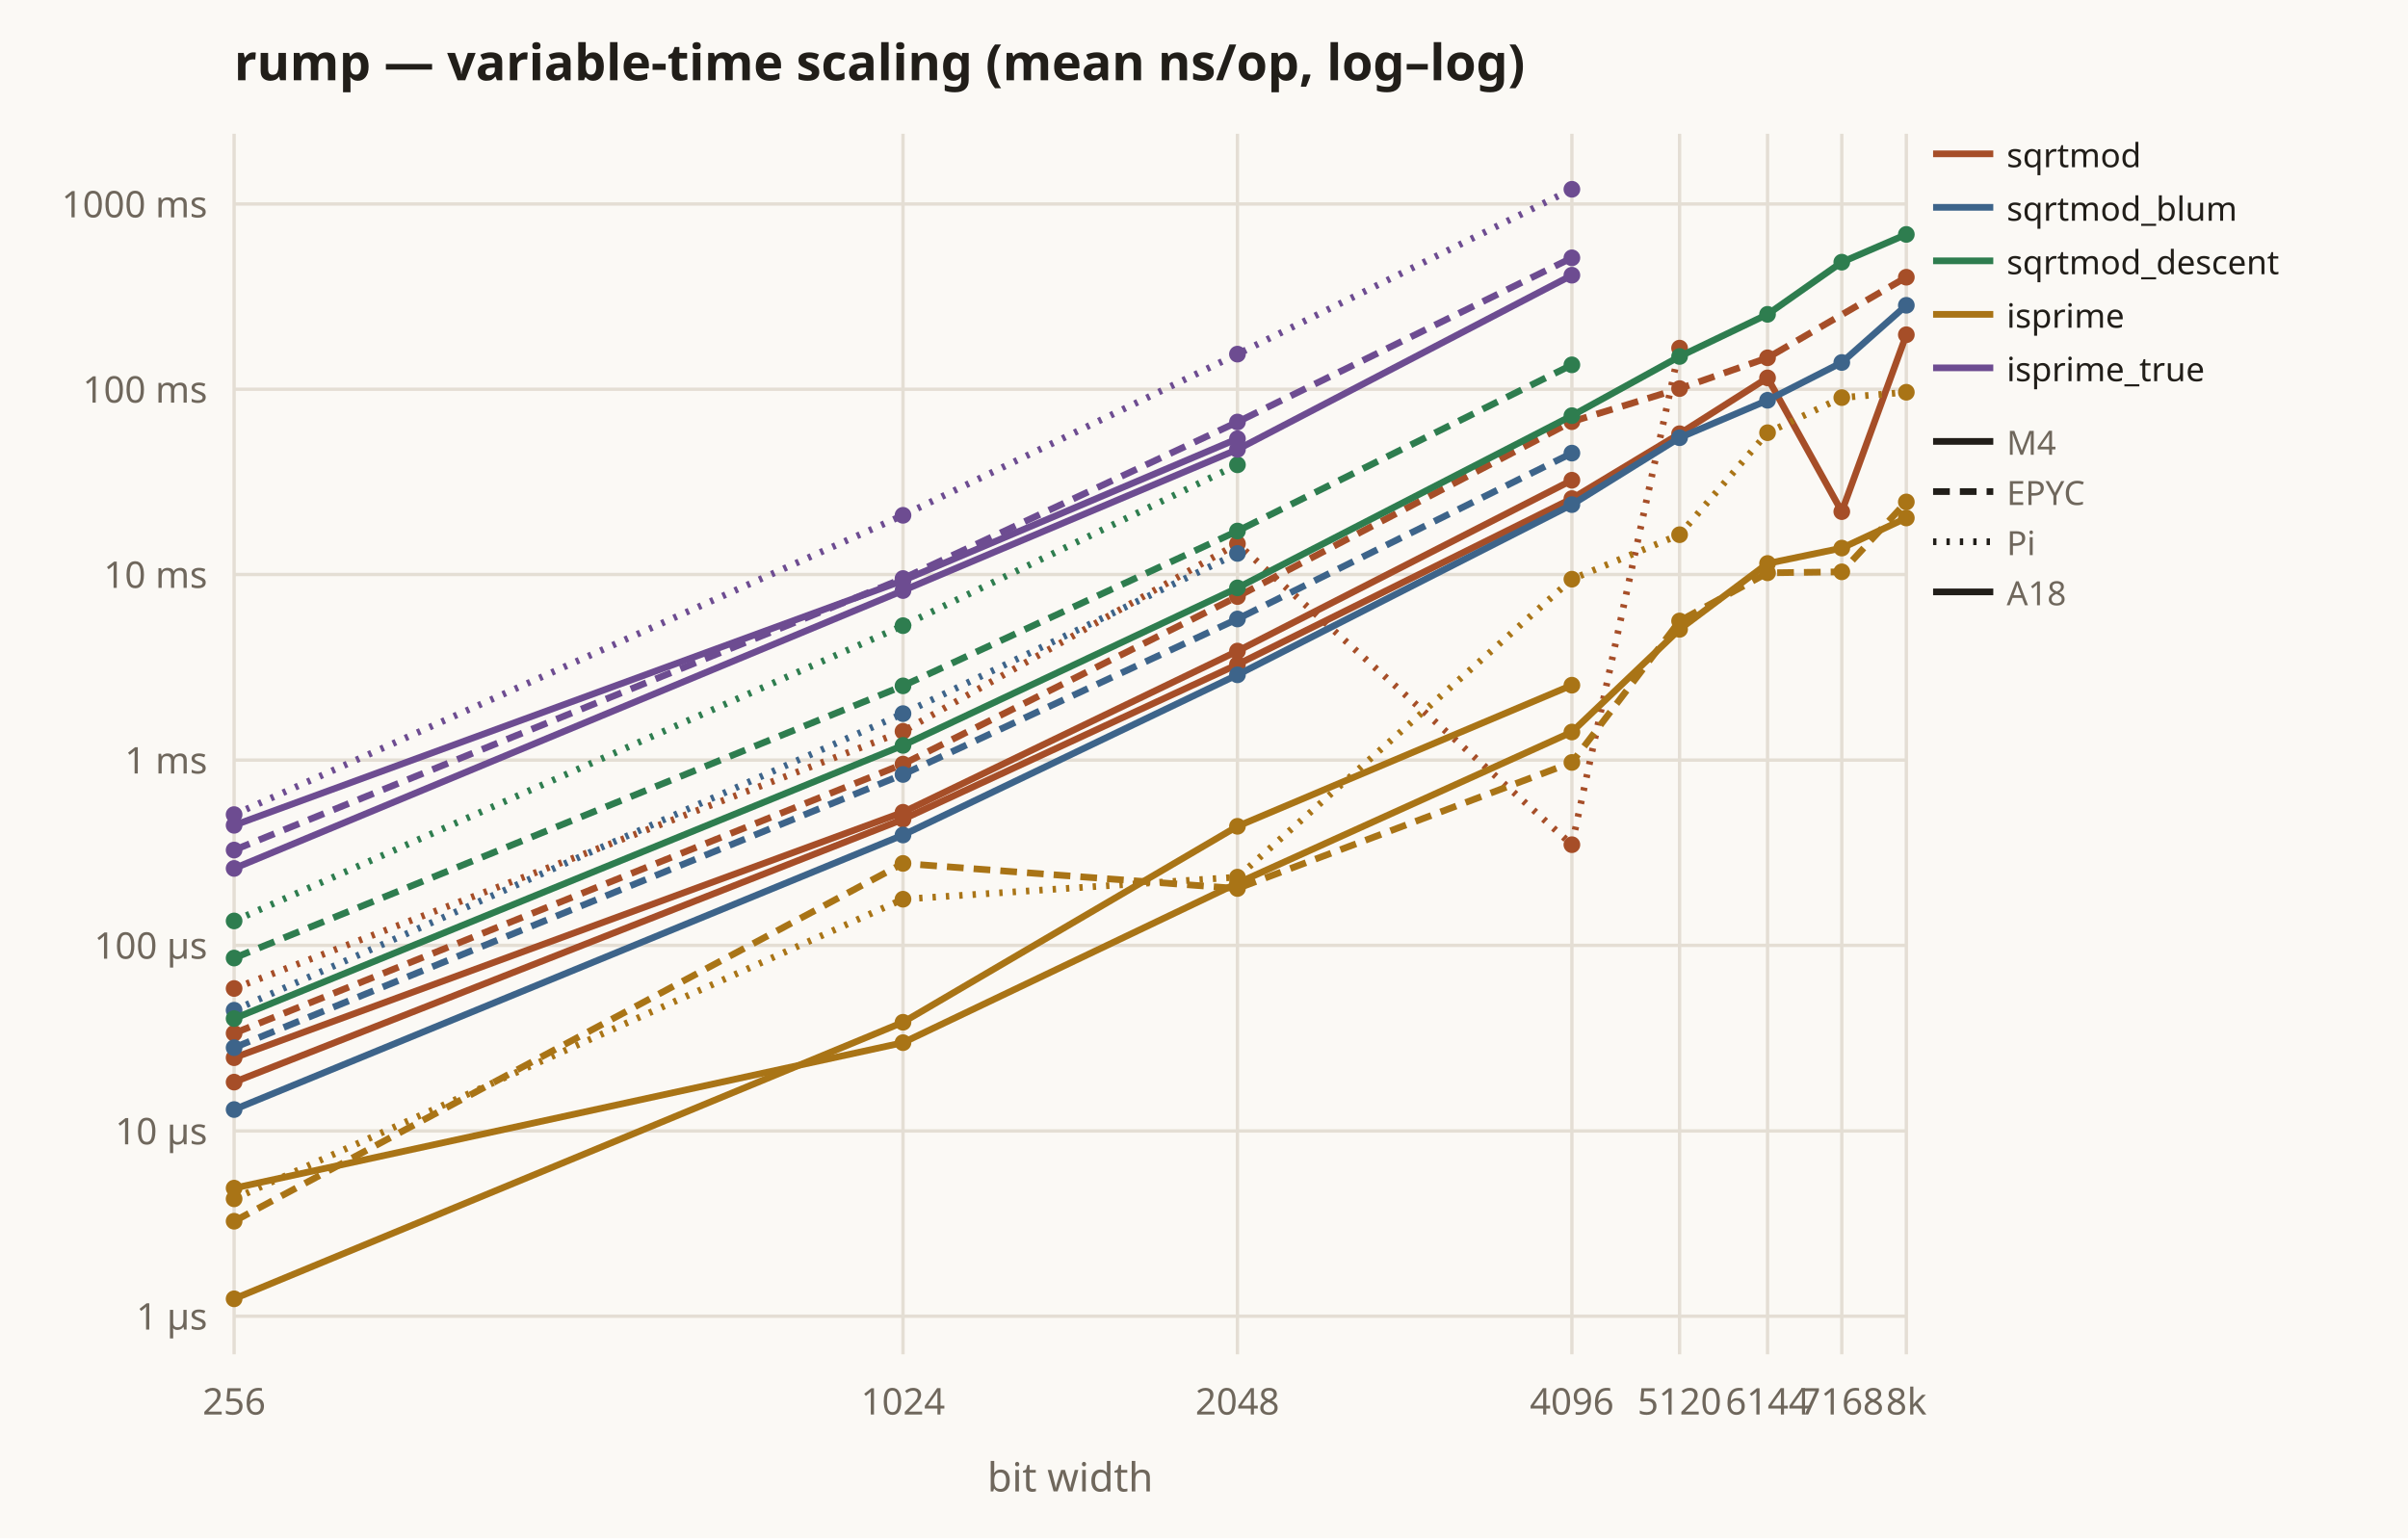
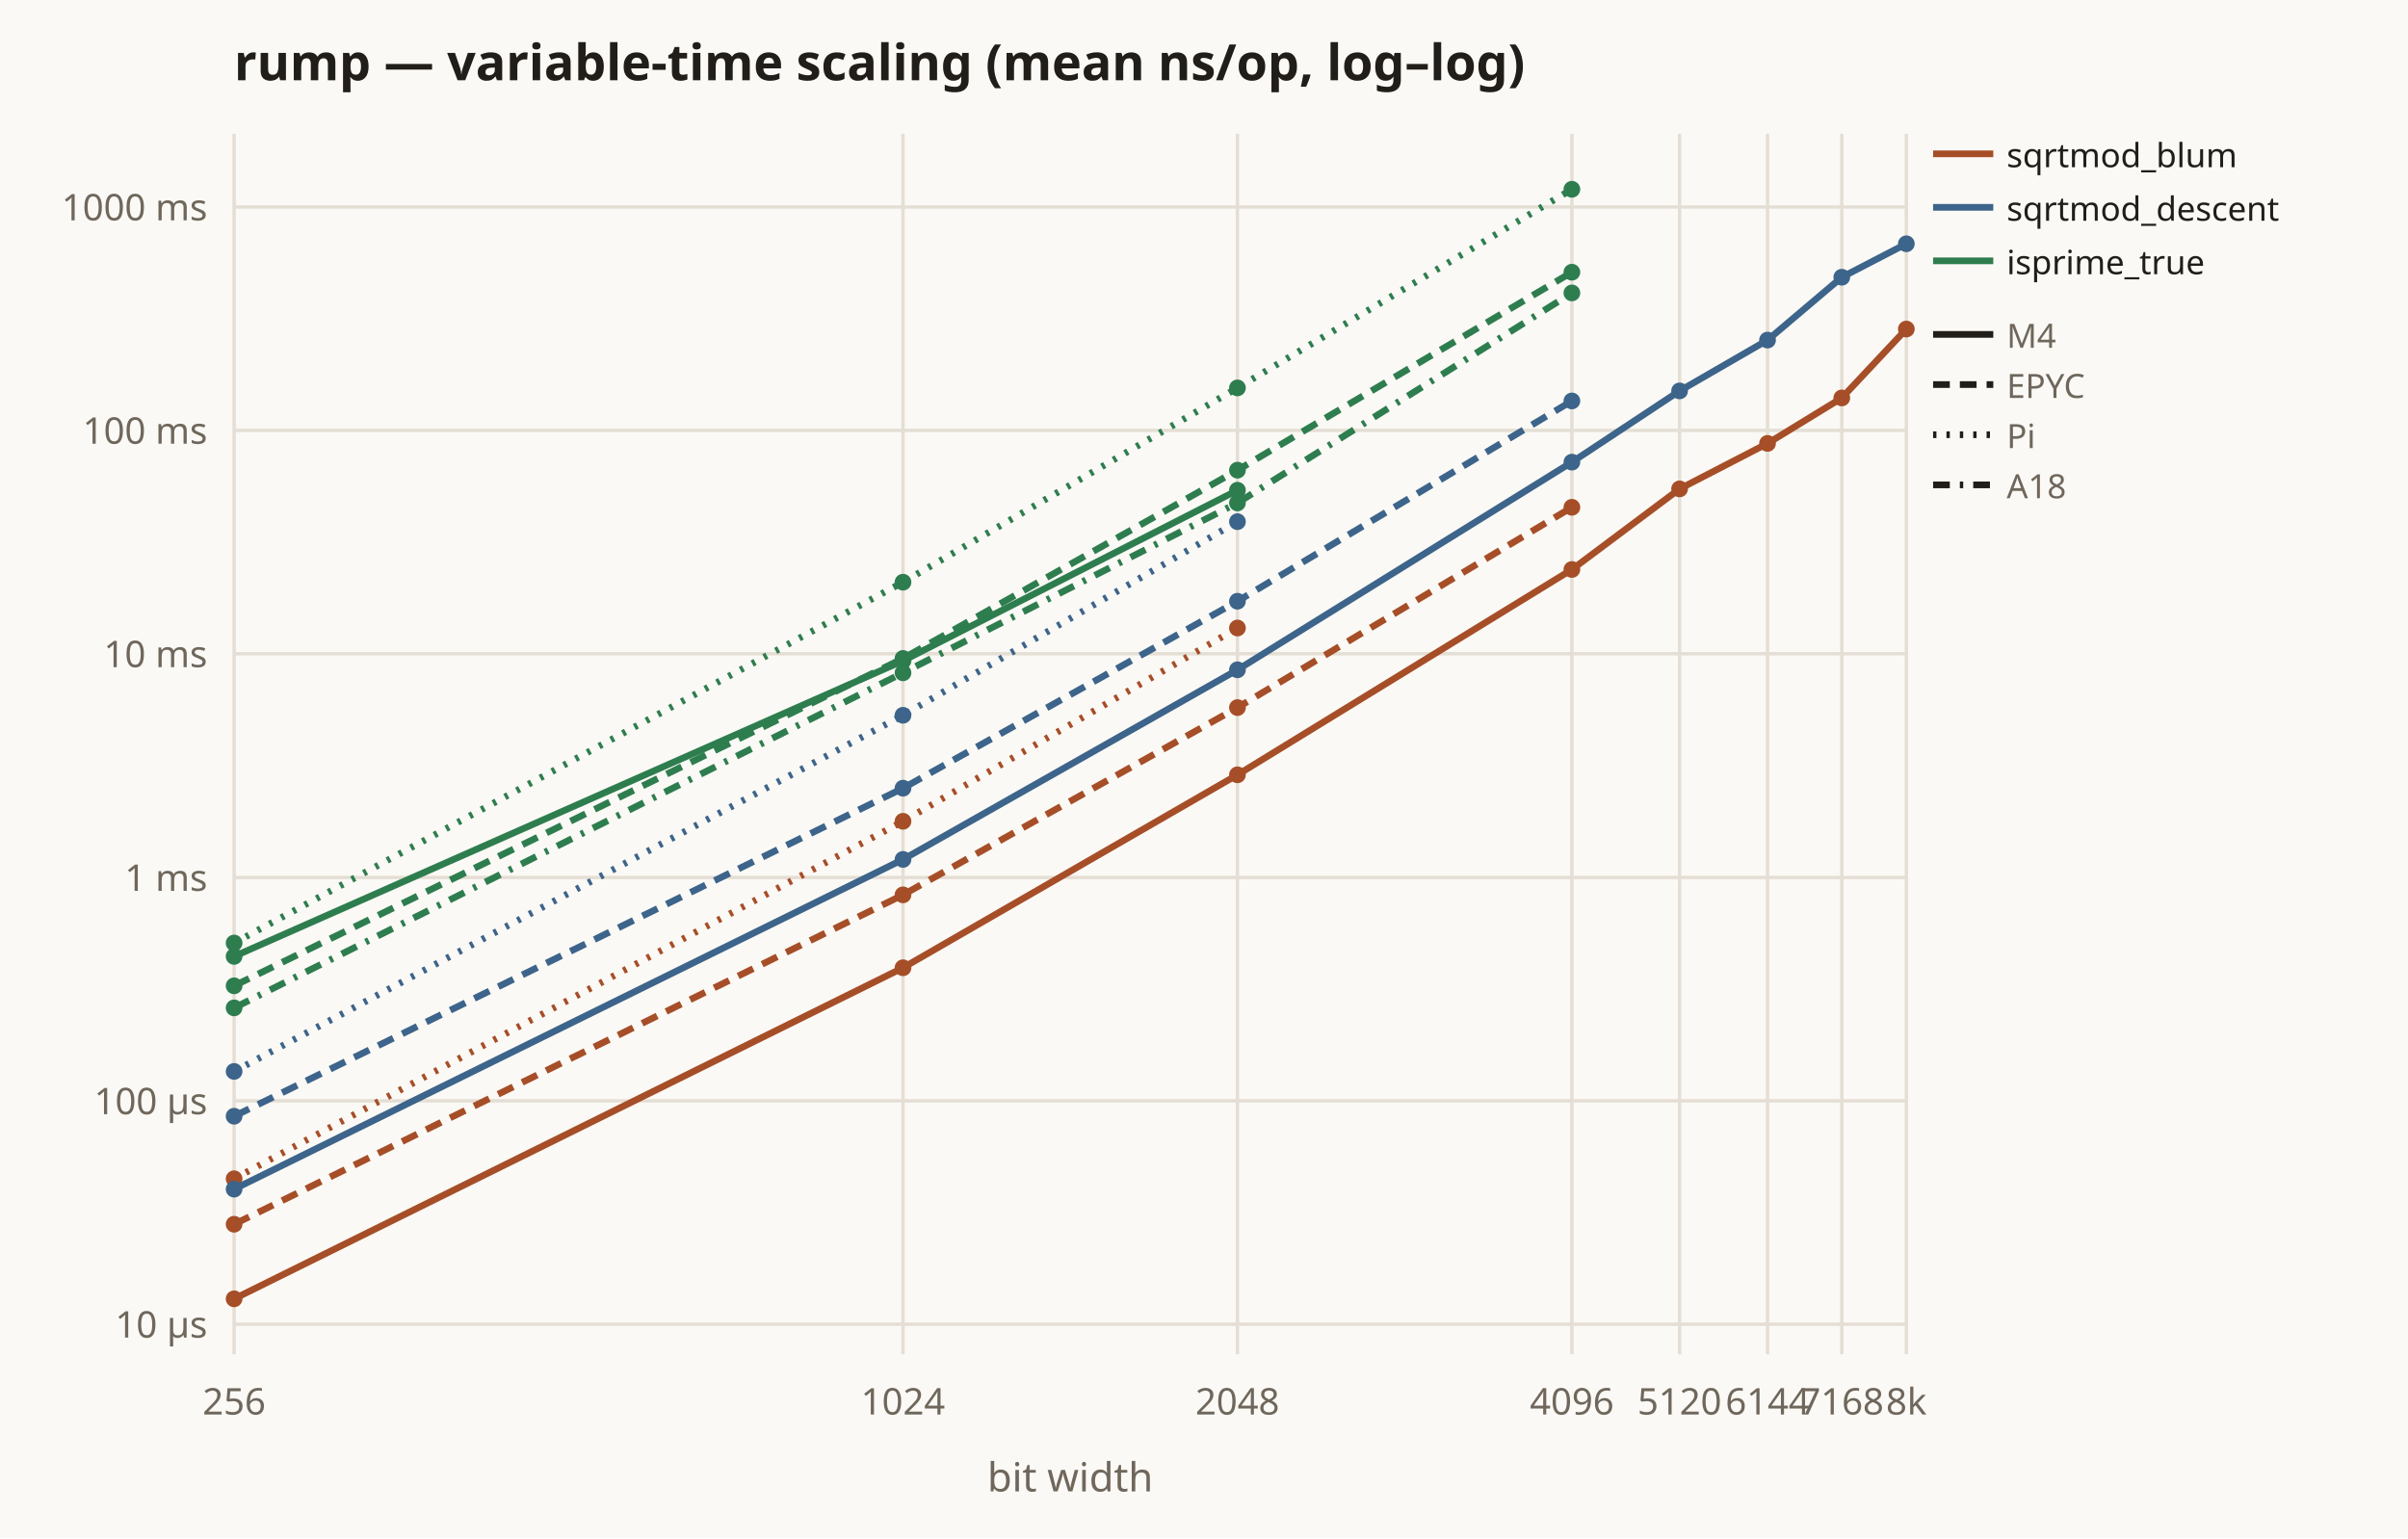
<svg xmlns="http://www.w3.org/2000/svg" width="720" height="460" viewBox="0 0 720 460" font-family="system-ui,sans-serif">
  <rect width="720" height="460" fill="#FBF9F5" />
  <text x="70" y="24" font-size="15" font-weight="600" fill="#211E19">rump — variable-time scaling (mean ns/op, log–log)</text>
  <line x1="70.0" y1="40" x2="70.0" y2="405" stroke="#E4DED4" />
  <text x="70.0" y="423" font-size="11" fill="#6F675C" text-anchor="middle">256</text>
  <line x1="270.0" y1="40" x2="270.0" y2="405" stroke="#E4DED4" />
  <text x="270.0" y="423" font-size="11" fill="#6F675C" text-anchor="middle">1024</text>
  <line x1="370.0" y1="40" x2="370.0" y2="405" stroke="#E4DED4" />
  <text x="370.0" y="423" font-size="11" fill="#6F675C" text-anchor="middle">2048</text>
  <line x1="470.0" y1="40" x2="470.0" y2="405" stroke="#E4DED4" />
  <text x="470.0" y="423" font-size="11" fill="#6F675C" text-anchor="middle">4096</text>
  <line x1="502.2" y1="40" x2="502.2" y2="405" stroke="#E4DED4" />
  <text x="502.2" y="423" font-size="11" fill="#6F675C" text-anchor="middle">5120</text>
  <line x1="528.5" y1="40" x2="528.5" y2="405" stroke="#E4DED4" />
  <text x="528.5" y="423" font-size="11" fill="#6F675C" text-anchor="middle">6144</text>
  <line x1="550.7" y1="40" x2="550.7" y2="405" stroke="#E4DED4" />
  <text x="550.7" y="423" font-size="11" fill="#6F675C" text-anchor="middle">7168</text>
  <line x1="570.0" y1="40" x2="570.0" y2="405" stroke="#E4DED4" />
  <text x="570.0" y="423" font-size="11" fill="#6F675C" text-anchor="middle">8k</text>
  <text x="320" y="446" font-size="12" fill="#6F675C" text-anchor="middle">bit width</text>
-   <line x1="70" y1="393.6" x2="570" y2="393.6" stroke="#E4DED4" />
-   <text x="62" y="397.6" font-size="11" fill="#6F675C" text-anchor="end">1 µs</text>
-   <line x1="70" y1="338.2" x2="570" y2="338.2" stroke="#E4DED4" />
-   <text x="62" y="342.2" font-size="11" fill="#6F675C" text-anchor="end">10 µs</text>
-   <line x1="70" y1="282.7" x2="570" y2="282.7" stroke="#E4DED4" />
-   <text x="62" y="286.7" font-size="11" fill="#6F675C" text-anchor="end">100 µs</text>
-   <line x1="70" y1="227.3" x2="570" y2="227.3" stroke="#E4DED4" />
-   <text x="62" y="231.3" font-size="11" fill="#6F675C" text-anchor="end">1 ms</text>
-   <line x1="70" y1="171.8" x2="570" y2="171.8" stroke="#E4DED4" />
-   <text x="62" y="175.8" font-size="11" fill="#6F675C" text-anchor="end">10 ms</text>
-   <line x1="70" y1="116.4" x2="570" y2="116.4" stroke="#E4DED4" />
-   <text x="62" y="120.4" font-size="11" fill="#6F675C" text-anchor="end">100 ms</text>
-   <line x1="70" y1="61.0" x2="570" y2="61.0" stroke="#E4DED4" />
-   <text x="62" y="65.0" font-size="11" fill="#6F675C" text-anchor="end">1000 ms</text>
-   <path d="M70.0,323.6 L270.0,245.0 L370.0,198.7 L470.0,149.1 L502.2,129.7 L528.5,113.0 L550.7,153.0 L570.0,100.1" fill="none" stroke="#A64E28" stroke-width="2" />
-   <circle cx="70.0" cy="323.6" r="2.5" fill="#A64E28" />
-   <circle cx="270.0" cy="245.0" r="2.5" fill="#A64E28" />
-   <circle cx="370.0" cy="198.7" r="2.5" fill="#A64E28" />
-   <circle cx="470.0" cy="149.1" r="2.5" fill="#A64E28" />
-   <circle cx="502.2" cy="129.7" r="2.5" fill="#A64E28" />
-   <circle cx="528.5" cy="113.0" r="2.5" fill="#A64E28" />
-   <circle cx="550.7" cy="153.0" r="2.5" fill="#A64E28" />
-   <circle cx="570.0" cy="100.1" r="2.5" fill="#A64E28" />
-   <path d="M70.0,309.0 L270.0,228.5 L370.0,178.4 L470.0,126.1 L502.2,116.2 L528.5,107.0 L570.0,82.9" fill="none" stroke="#A64E28" stroke-width="2" stroke-dasharray="5,3" />
-   <circle cx="70.0" cy="309.0" r="2.5" fill="#A64E28" />
-   <circle cx="270.0" cy="228.5" r="2.5" fill="#A64E28" />
-   <circle cx="370.0" cy="178.4" r="2.5" fill="#A64E28" />
-   <circle cx="470.0" cy="126.1" r="2.5" fill="#A64E28" />
-   <circle cx="502.2" cy="116.2" r="2.5" fill="#A64E28" />
-   <circle cx="528.5" cy="107.0" r="2.5" fill="#A64E28" />
-   <circle cx="570.0" cy="82.9" r="2.5" fill="#A64E28" />
-   <path d="M70.0,295.6 L270.0,218.7 L370.0,162.6 L470.0,252.6 L502.2,104.1" fill="none" stroke="#A64E28" stroke-width="2" stroke-dasharray="1,3" />
-   <circle cx="70.0" cy="295.6" r="2.5" fill="#A64E28" />
-   <circle cx="270.0" cy="218.7" r="2.5" fill="#A64E28" />
-   <circle cx="370.0" cy="162.6" r="2.5" fill="#A64E28" />
-   <circle cx="470.0" cy="252.6" r="2.5" fill="#A64E28" />
-   <circle cx="502.2" cy="104.1" r="2.5" fill="#A64E28" />
-   <path d="M70.0,316.3 L270.0,242.9 L370.0,194.7 L470.0,143.6" fill="none" stroke="#A64E28" stroke-width="2" />
-   <circle cx="70.0" cy="316.3" r="2.5" fill="#A64E28" />
-   <circle cx="270.0" cy="242.9" r="2.5" fill="#A64E28" />
-   <circle cx="370.0" cy="194.7" r="2.5" fill="#A64E28" />
-   <circle cx="470.0" cy="143.6" r="2.5" fill="#A64E28" />
-   <path d="M70.0,331.8 L270.0,249.7 L370.0,201.8 L470.0,150.9 L502.2,130.9 L528.5,119.7 L550.7,108.4 L570.0,91.3" fill="none" stroke="#3D648A" stroke-width="2" />
-   <circle cx="70.0" cy="331.8" r="2.5" fill="#3D648A" />
-   <circle cx="270.0" cy="249.7" r="2.5" fill="#3D648A" />
-   <circle cx="370.0" cy="201.8" r="2.5" fill="#3D648A" />
-   <circle cx="470.0" cy="150.9" r="2.5" fill="#3D648A" />
-   <circle cx="502.2" cy="130.9" r="2.5" fill="#3D648A" />
-   <circle cx="528.5" cy="119.7" r="2.5" fill="#3D648A" />
-   <circle cx="550.7" cy="108.4" r="2.5" fill="#3D648A" />
-   <circle cx="570.0" cy="91.3" r="2.5" fill="#3D648A" />
-   <path d="M70.0,313.3 L270.0,231.6 L370.0,185.1 L470.0,135.5" fill="none" stroke="#3D648A" stroke-width="2" stroke-dasharray="5,3" />
-   <circle cx="70.0" cy="313.3" r="2.5" fill="#3D648A" />
-   <circle cx="270.0" cy="231.6" r="2.5" fill="#3D648A" />
-   <circle cx="370.0" cy="185.1" r="2.5" fill="#3D648A" />
-   <circle cx="470.0" cy="135.5" r="2.5" fill="#3D648A" />
-   <path d="M70.0,302.1 L270.0,213.4 L370.0,165.5" fill="none" stroke="#3D648A" stroke-width="2" stroke-dasharray="1,3" />
-   <circle cx="70.0" cy="302.1" r="2.5" fill="#3D648A" />
-   <circle cx="270.0" cy="213.4" r="2.5" fill="#3D648A" />
-   <circle cx="370.0" cy="165.5" r="2.5" fill="#3D648A" />
-   <path d="M70.0,304.6 L270.0,222.9 L370.0,175.8 L470.0,124.3 L502.2,106.6 L528.5,94.0 L550.7,78.4 L570.0,70.1" fill="none" stroke="#2E7D4F" stroke-width="2" />
-   <circle cx="70.0" cy="304.6" r="2.5" fill="#2E7D4F" />
-   <circle cx="270.0" cy="222.9" r="2.5" fill="#2E7D4F" />
-   <circle cx="370.0" cy="175.8" r="2.5" fill="#2E7D4F" />
-   <circle cx="470.0" cy="124.3" r="2.5" fill="#2E7D4F" />
-   <circle cx="502.2" cy="106.6" r="2.5" fill="#2E7D4F" />
-   <circle cx="528.5" cy="94.0" r="2.5" fill="#2E7D4F" />
-   <circle cx="550.7" cy="78.4" r="2.5" fill="#2E7D4F" />
-   <circle cx="570.0" cy="70.1" r="2.5" fill="#2E7D4F" />
-   <path d="M70.0,286.5 L270.0,205.1 L370.0,158.8 L470.0,109.1" fill="none" stroke="#2E7D4F" stroke-width="2" stroke-dasharray="5,3" />
-   <circle cx="70.0" cy="286.5" r="2.5" fill="#2E7D4F" />
-   <circle cx="270.0" cy="205.1" r="2.5" fill="#2E7D4F" />
-   <circle cx="370.0" cy="158.8" r="2.5" fill="#2E7D4F" />
-   <circle cx="470.0" cy="109.1" r="2.5" fill="#2E7D4F" />
-   <path d="M70.0,275.4 L270.0,187.1 L370.0,139.0" fill="none" stroke="#2E7D4F" stroke-width="2" stroke-dasharray="1,3" />
-   <circle cx="70.0" cy="275.4" r="2.5" fill="#2E7D4F" />
-   <circle cx="270.0" cy="187.1" r="2.5" fill="#2E7D4F" />
-   <circle cx="370.0" cy="139.0" r="2.5" fill="#2E7D4F" />
-   <path d="M70.0,355.3 L270.0,311.8 L370.0,264.1 L470.0,218.9 L502.2,188.2 L528.5,168.5 L550.7,163.9 L570.0,154.9" fill="none" stroke="#A97416" stroke-width="2" />
-   <circle cx="70.0" cy="355.3" r="2.5" fill="#A97416" />
-   <circle cx="270.0" cy="311.8" r="2.5" fill="#A97416" />
-   <circle cx="370.0" cy="264.1" r="2.5" fill="#A97416" />
-   <circle cx="470.0" cy="218.9" r="2.5" fill="#A97416" />
-   <circle cx="502.2" cy="188.2" r="2.5" fill="#A97416" />
-   <circle cx="528.5" cy="168.5" r="2.5" fill="#A97416" />
-   <circle cx="550.7" cy="163.9" r="2.5" fill="#A97416" />
-   <circle cx="570.0" cy="154.9" r="2.5" fill="#A97416" />
-   <path d="M70.0,365.2 L270.0,258.2 L370.0,265.7 L470.0,228.0 L502.2,185.7 L528.5,171.3 L550.7,171.0 L570.0,150.1" fill="none" stroke="#A97416" stroke-width="2" stroke-dasharray="5,3" />
-   <circle cx="70.0" cy="365.2" r="2.5" fill="#A97416" />
-   <circle cx="270.0" cy="258.2" r="2.5" fill="#A97416" />
-   <circle cx="370.0" cy="265.7" r="2.5" fill="#A97416" />
-   <circle cx="470.0" cy="228.0" r="2.5" fill="#A97416" />
-   <circle cx="502.2" cy="185.7" r="2.5" fill="#A97416" />
-   <circle cx="528.5" cy="171.3" r="2.5" fill="#A97416" />
-   <circle cx="550.7" cy="171.0" r="2.5" fill="#A97416" />
-   <circle cx="570.0" cy="150.1" r="2.5" fill="#A97416" />
-   <path d="M70.0,358.5 L270.0,268.9 L370.0,262.3 L470.0,173.2 L502.2,159.9 L528.5,129.4 L550.7,118.9 L570.0,117.3" fill="none" stroke="#A97416" stroke-width="2" stroke-dasharray="1,3" />
-   <circle cx="70.0" cy="358.5" r="2.5" fill="#A97416" />
-   <circle cx="270.0" cy="268.9" r="2.5" fill="#A97416" />
-   <circle cx="370.0" cy="262.3" r="2.5" fill="#A97416" />
-   <circle cx="470.0" cy="173.2" r="2.5" fill="#A97416" />
-   <circle cx="502.2" cy="159.9" r="2.5" fill="#A97416" />
-   <circle cx="528.5" cy="129.4" r="2.5" fill="#A97416" />
-   <circle cx="550.7" cy="118.9" r="2.5" fill="#A97416" />
-   <circle cx="570.0" cy="117.3" r="2.5" fill="#A97416" />
-   <path d="M70.0,388.4 L270.0,305.7 L370.0,247.1 L470.0,204.9" fill="none" stroke="#A97416" stroke-width="2" />
-   <circle cx="70.0" cy="388.4" r="2.5" fill="#A97416" />
-   <circle cx="270.0" cy="305.7" r="2.5" fill="#A97416" />
-   <circle cx="370.0" cy="247.1" r="2.5" fill="#A97416" />
-   <circle cx="470.0" cy="204.9" r="2.5" fill="#A97416" />
-   <path d="M70.0,246.8 L270.0,173.6 L370.0,131.2" fill="none" stroke="#6D4C91" stroke-width="2" />
-   <circle cx="70.0" cy="246.8" r="2.5" fill="#6D4C91" />
-   <circle cx="270.0" cy="173.6" r="2.5" fill="#6D4C91" />
-   <circle cx="370.0" cy="131.2" r="2.5" fill="#6D4C91" />
-   <path d="M70.0,254.2 L270.0,173.0 L370.0,126.2 L470.0,77.1" fill="none" stroke="#6D4C91" stroke-width="2" stroke-dasharray="5,3" />
-   <circle cx="70.0" cy="254.2" r="2.5" fill="#6D4C91" />
-   <circle cx="270.0" cy="173.0" r="2.5" fill="#6D4C91" />
-   <circle cx="370.0" cy="126.2" r="2.5" fill="#6D4C91" />
-   <circle cx="470.0" cy="77.1" r="2.5" fill="#6D4C91" />
-   <path d="M70.0,243.6 L270.0,154.1 L370.0,105.9 L470.0,56.6" fill="none" stroke="#6D4C91" stroke-width="2" stroke-dasharray="1,3" />
-   <circle cx="70.0" cy="243.6" r="2.5" fill="#6D4C91" />
-   <circle cx="270.0" cy="154.1" r="2.5" fill="#6D4C91" />
-   <circle cx="370.0" cy="105.9" r="2.5" fill="#6D4C91" />
-   <circle cx="470.0" cy="56.6" r="2.5" fill="#6D4C91" />
-   <path d="M70.0,259.7 L270.0,176.6 L370.0,134.4 L470.0,82.3" fill="none" stroke="#6D4C91" stroke-width="2" />
-   <circle cx="70.0" cy="259.7" r="2.5" fill="#6D4C91" />
-   <circle cx="270.0" cy="176.6" r="2.5" fill="#6D4C91" />
-   <circle cx="370.0" cy="134.4" r="2.5" fill="#6D4C91" />
-   <circle cx="470.0" cy="82.3" r="2.5" fill="#6D4C91" />
+   <line x1="70" y1="396.0" x2="570" y2="396.0" stroke="#E4DED4" />
+   <text x="62" y="400.0" font-size="11" fill="#6F675C" text-anchor="end">10 µs</text>
+   <line x1="70" y1="329.2" x2="570" y2="329.2" stroke="#E4DED4" />
+   <text x="62" y="333.2" font-size="11" fill="#6F675C" text-anchor="end">100 µs</text>
+   <line x1="70" y1="262.4" x2="570" y2="262.4" stroke="#E4DED4" />
+   <text x="62" y="266.4" font-size="11" fill="#6F675C" text-anchor="end">1 ms</text>
+   <line x1="70" y1="195.5" x2="570" y2="195.5" stroke="#E4DED4" />
+   <text x="62" y="199.5" font-size="11" fill="#6F675C" text-anchor="end">10 ms</text>
+   <line x1="70" y1="128.7" x2="570" y2="128.7" stroke="#E4DED4" />
+   <text x="62" y="132.7" font-size="11" fill="#6F675C" text-anchor="end">100 ms</text>
+   <line x1="70" y1="61.9" x2="570" y2="61.9" stroke="#E4DED4" />
+   <text x="62" y="65.9" font-size="11" fill="#6F675C" text-anchor="end">1000 ms</text>
+   <path d="M70.0,388.4 L270.0,289.4 L370.0,231.7 L470.0,170.3 L502.2,146.2 L528.5,132.6 L550.7,119.0 L570.0,98.4" fill="none" stroke="#A64E28" stroke-width="2" />
+   <circle cx="70.0" cy="388.4" r="2.5" fill="#A64E28" />
+   <circle cx="270.0" cy="289.4" r="2.5" fill="#A64E28" />
+   <circle cx="370.0" cy="231.7" r="2.5" fill="#A64E28" />
+   <circle cx="470.0" cy="170.3" r="2.5" fill="#A64E28" />
+   <circle cx="502.2" cy="146.2" r="2.5" fill="#A64E28" />
+   <circle cx="528.5" cy="132.6" r="2.5" fill="#A64E28" />
+   <circle cx="550.7" cy="119.0" r="2.5" fill="#A64E28" />
+   <circle cx="570.0" cy="98.4" r="2.5" fill="#A64E28" />
+   <path d="M70.0,366.1 L270.0,267.6 L370.0,211.6 L470.0,151.7" fill="none" stroke="#A64E28" stroke-width="2" stroke-dasharray="5,3" />
+   <circle cx="70.0" cy="366.1" r="2.5" fill="#A64E28" />
+   <circle cx="270.0" cy="267.6" r="2.5" fill="#A64E28" />
+   <circle cx="370.0" cy="211.6" r="2.5" fill="#A64E28" />
+   <circle cx="470.0" cy="151.7" r="2.5" fill="#A64E28" />
+   <path d="M70.0,352.5 L270.0,245.6 L370.0,187.8" fill="none" stroke="#A64E28" stroke-width="2" stroke-dasharray="1,3" />
+   <circle cx="70.0" cy="352.5" r="2.5" fill="#A64E28" />
+   <circle cx="270.0" cy="245.6" r="2.5" fill="#A64E28" />
+   <circle cx="370.0" cy="187.8" r="2.5" fill="#A64E28" />
+   <path d="M70.0,355.6 L270.0,257.0 L370.0,200.3 L470.0,138.2 L502.2,116.9 L528.5,101.7 L550.7,82.9 L570.0,72.9" fill="none" stroke="#3D648A" stroke-width="2" />
+   <circle cx="70.0" cy="355.6" r="2.5" fill="#3D648A" />
+   <circle cx="270.0" cy="257.0" r="2.5" fill="#3D648A" />
+   <circle cx="370.0" cy="200.3" r="2.5" fill="#3D648A" />
+   <circle cx="470.0" cy="138.2" r="2.5" fill="#3D648A" />
+   <circle cx="502.2" cy="116.9" r="2.5" fill="#3D648A" />
+   <circle cx="528.5" cy="101.7" r="2.5" fill="#3D648A" />
+   <circle cx="550.7" cy="82.9" r="2.5" fill="#3D648A" />
+   <circle cx="570.0" cy="72.9" r="2.5" fill="#3D648A" />
+   <path d="M70.0,333.8 L270.0,235.7 L370.0,179.8 L470.0,119.9" fill="none" stroke="#3D648A" stroke-width="2" stroke-dasharray="5,3" />
+   <circle cx="70.0" cy="333.8" r="2.5" fill="#3D648A" />
+   <circle cx="270.0" cy="235.7" r="2.5" fill="#3D648A" />
+   <circle cx="370.0" cy="179.8" r="2.5" fill="#3D648A" />
+   <circle cx="470.0" cy="119.9" r="2.5" fill="#3D648A" />
+   <path d="M70.0,320.4 L270.0,213.9 L370.0,156.0" fill="none" stroke="#3D648A" stroke-width="2" stroke-dasharray="1,3" />
+   <circle cx="70.0" cy="320.4" r="2.5" fill="#3D648A" />
+   <circle cx="270.0" cy="213.9" r="2.5" fill="#3D648A" />
+   <circle cx="370.0" cy="156.0" r="2.5" fill="#3D648A" />
+   <path d="M70.0,286.0 L270.0,197.6 L370.0,146.6" fill="none" stroke="#2E7D4F" stroke-width="2" />
+   <circle cx="70.0" cy="286.0" r="2.5" fill="#2E7D4F" />
+   <circle cx="270.0" cy="197.6" r="2.5" fill="#2E7D4F" />
+   <circle cx="370.0" cy="146.6" r="2.5" fill="#2E7D4F" />
+   <path d="M70.0,294.8 L270.0,196.9 L370.0,140.6 L470.0,81.4" fill="none" stroke="#2E7D4F" stroke-width="2" stroke-dasharray="5,3" />
+   <circle cx="70.0" cy="294.8" r="2.5" fill="#2E7D4F" />
+   <circle cx="270.0" cy="196.9" r="2.5" fill="#2E7D4F" />
+   <circle cx="370.0" cy="140.6" r="2.5" fill="#2E7D4F" />
+   <circle cx="470.0" cy="81.4" r="2.5" fill="#2E7D4F" />
+   <path d="M70.0,282.0 L270.0,174.1 L370.0,116.0 L470.0,56.6" fill="none" stroke="#2E7D4F" stroke-width="2" stroke-dasharray="1,3" />
+   <circle cx="70.0" cy="282.0" r="2.5" fill="#2E7D4F" />
+   <circle cx="270.0" cy="174.1" r="2.5" fill="#2E7D4F" />
+   <circle cx="370.0" cy="116.0" r="2.5" fill="#2E7D4F" />
+   <circle cx="470.0" cy="56.6" r="2.5" fill="#2E7D4F" />
+   <path d="M70.0,301.4 L270.0,201.2 L370.0,150.4 L470.0,87.6" fill="none" stroke="#2E7D4F" stroke-width="2" stroke-dasharray="5,3,1,3" />
+   <circle cx="70.0" cy="301.4" r="2.5" fill="#2E7D4F" />
+   <circle cx="270.0" cy="201.2" r="2.5" fill="#2E7D4F" />
+   <circle cx="370.0" cy="150.4" r="2.5" fill="#2E7D4F" />
+   <circle cx="470.0" cy="87.6" r="2.5" fill="#2E7D4F" />
  <line x1="578" y1="46" x2="596" y2="46" stroke="#A64E28" stroke-width="2" />
-   <text x="600" y="50" font-size="10" fill="#211E19">sqrtmod</text>
+   <text x="600" y="50" font-size="10" fill="#211E19">sqrtmod_blum</text>
  <line x1="578" y1="62" x2="596" y2="62" stroke="#3D648A" stroke-width="2" />
-   <text x="600" y="66" font-size="10" fill="#211E19">sqrtmod_blum</text>
+   <text x="600" y="66" font-size="10" fill="#211E19">sqrtmod_descent</text>
  <line x1="578" y1="78" x2="596" y2="78" stroke="#2E7D4F" stroke-width="2" />
-   <text x="600" y="82" font-size="10" fill="#211E19">sqrtmod_descent</text>
-   <line x1="578" y1="94" x2="596" y2="94" stroke="#A97416" stroke-width="2" />
-   <text x="600" y="98" font-size="10" fill="#211E19">isprime</text>
-   <line x1="578" y1="110" x2="596" y2="110" stroke="#6D4C91" stroke-width="2" />
-   <text x="600" y="114" font-size="10" fill="#211E19">isprime_true</text>
-   <line x1="578" y1="132" x2="596" y2="132" stroke="#211E19" stroke-width="2" />
-   <text x="600" y="136" font-size="10" fill="#6F675C">M4</text>
-   <line x1="578" y1="147" x2="596" y2="147" stroke="#211E19" stroke-width="2" stroke-dasharray="5,3" />
-   <text x="600" y="151" font-size="10" fill="#6F675C">EPYC</text>
-   <line x1="578" y1="162" x2="596" y2="162" stroke="#211E19" stroke-width="2" stroke-dasharray="1,3" />
-   <text x="600" y="166" font-size="10" fill="#6F675C">Pi</text>
-   <line x1="578" y1="177" x2="596" y2="177" stroke="#211E19" stroke-width="2" />
-   <text x="600" y="181" font-size="10" fill="#6F675C">A18</text>
+   <text x="600" y="82" font-size="10" fill="#211E19">isprime_true</text>
+   <line x1="578" y1="100" x2="596" y2="100" stroke="#211E19" stroke-width="2" />
+   <text x="600" y="104" font-size="10" fill="#6F675C">M4</text>
+   <line x1="578" y1="115" x2="596" y2="115" stroke="#211E19" stroke-width="2" stroke-dasharray="5,3" />
+   <text x="600" y="119" font-size="10" fill="#6F675C">EPYC</text>
+   <line x1="578" y1="130" x2="596" y2="130" stroke="#211E19" stroke-width="2" stroke-dasharray="1,3" />
+   <text x="600" y="134" font-size="10" fill="#6F675C">Pi</text>
+   <line x1="578" y1="145" x2="596" y2="145" stroke="#211E19" stroke-width="2" stroke-dasharray="5,3,1,3" />
+   <text x="600" y="149" font-size="10" fill="#6F675C">A18</text>
</svg>
